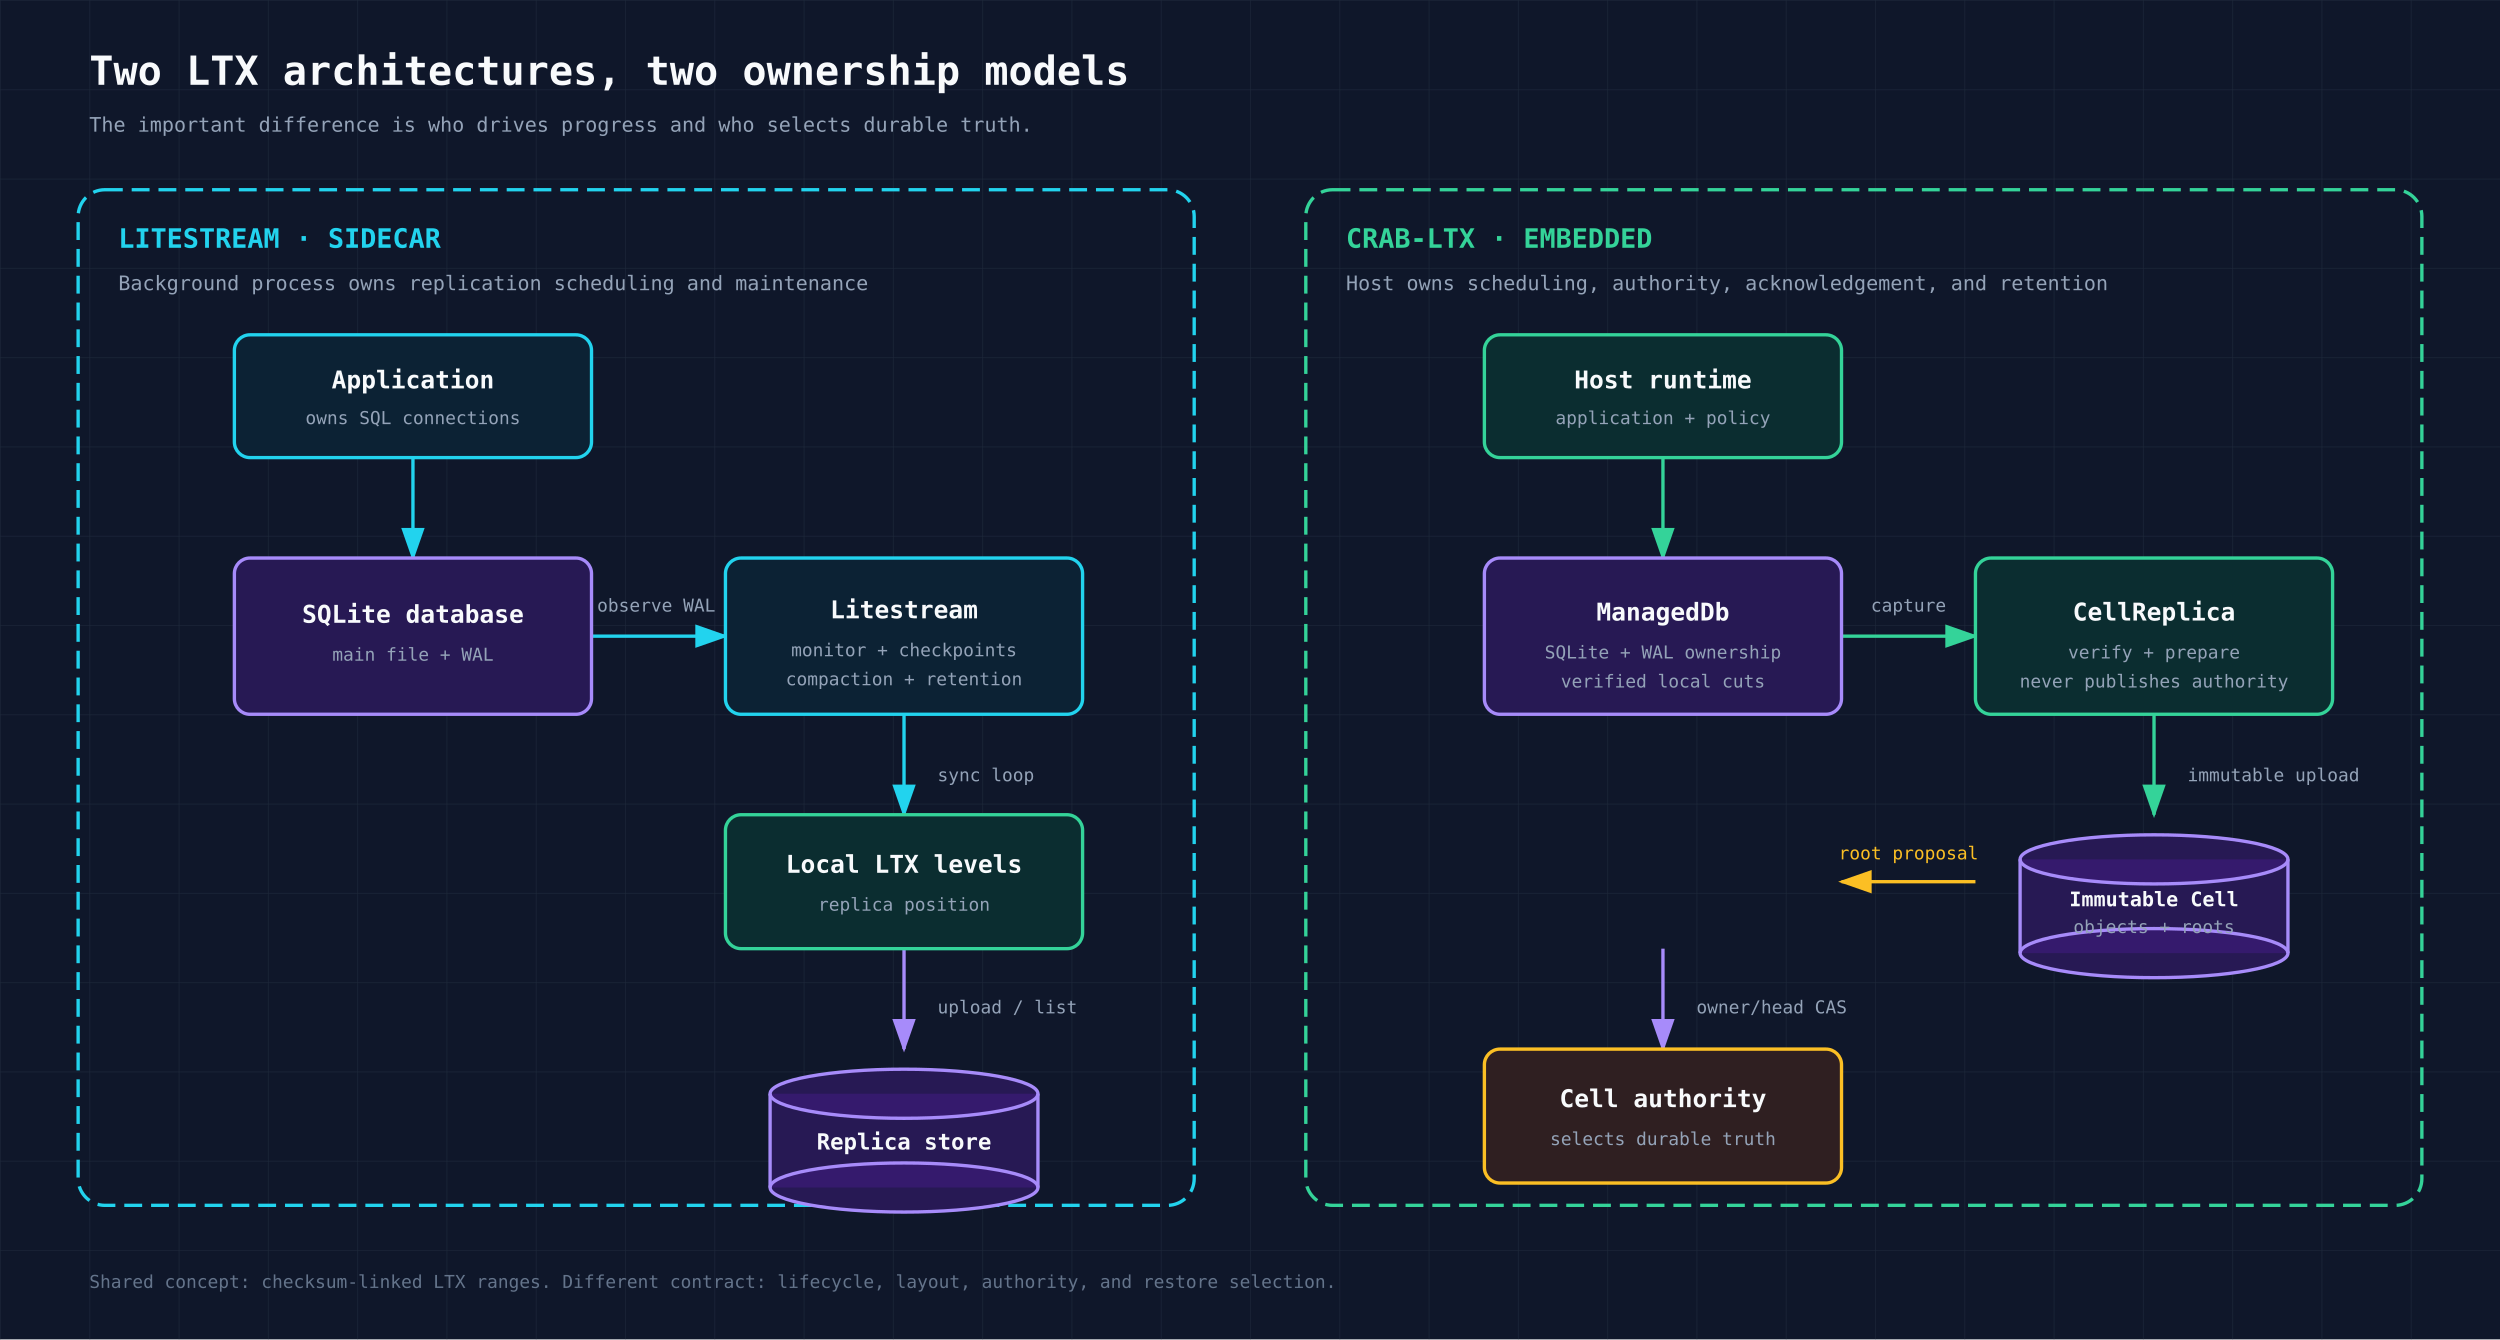
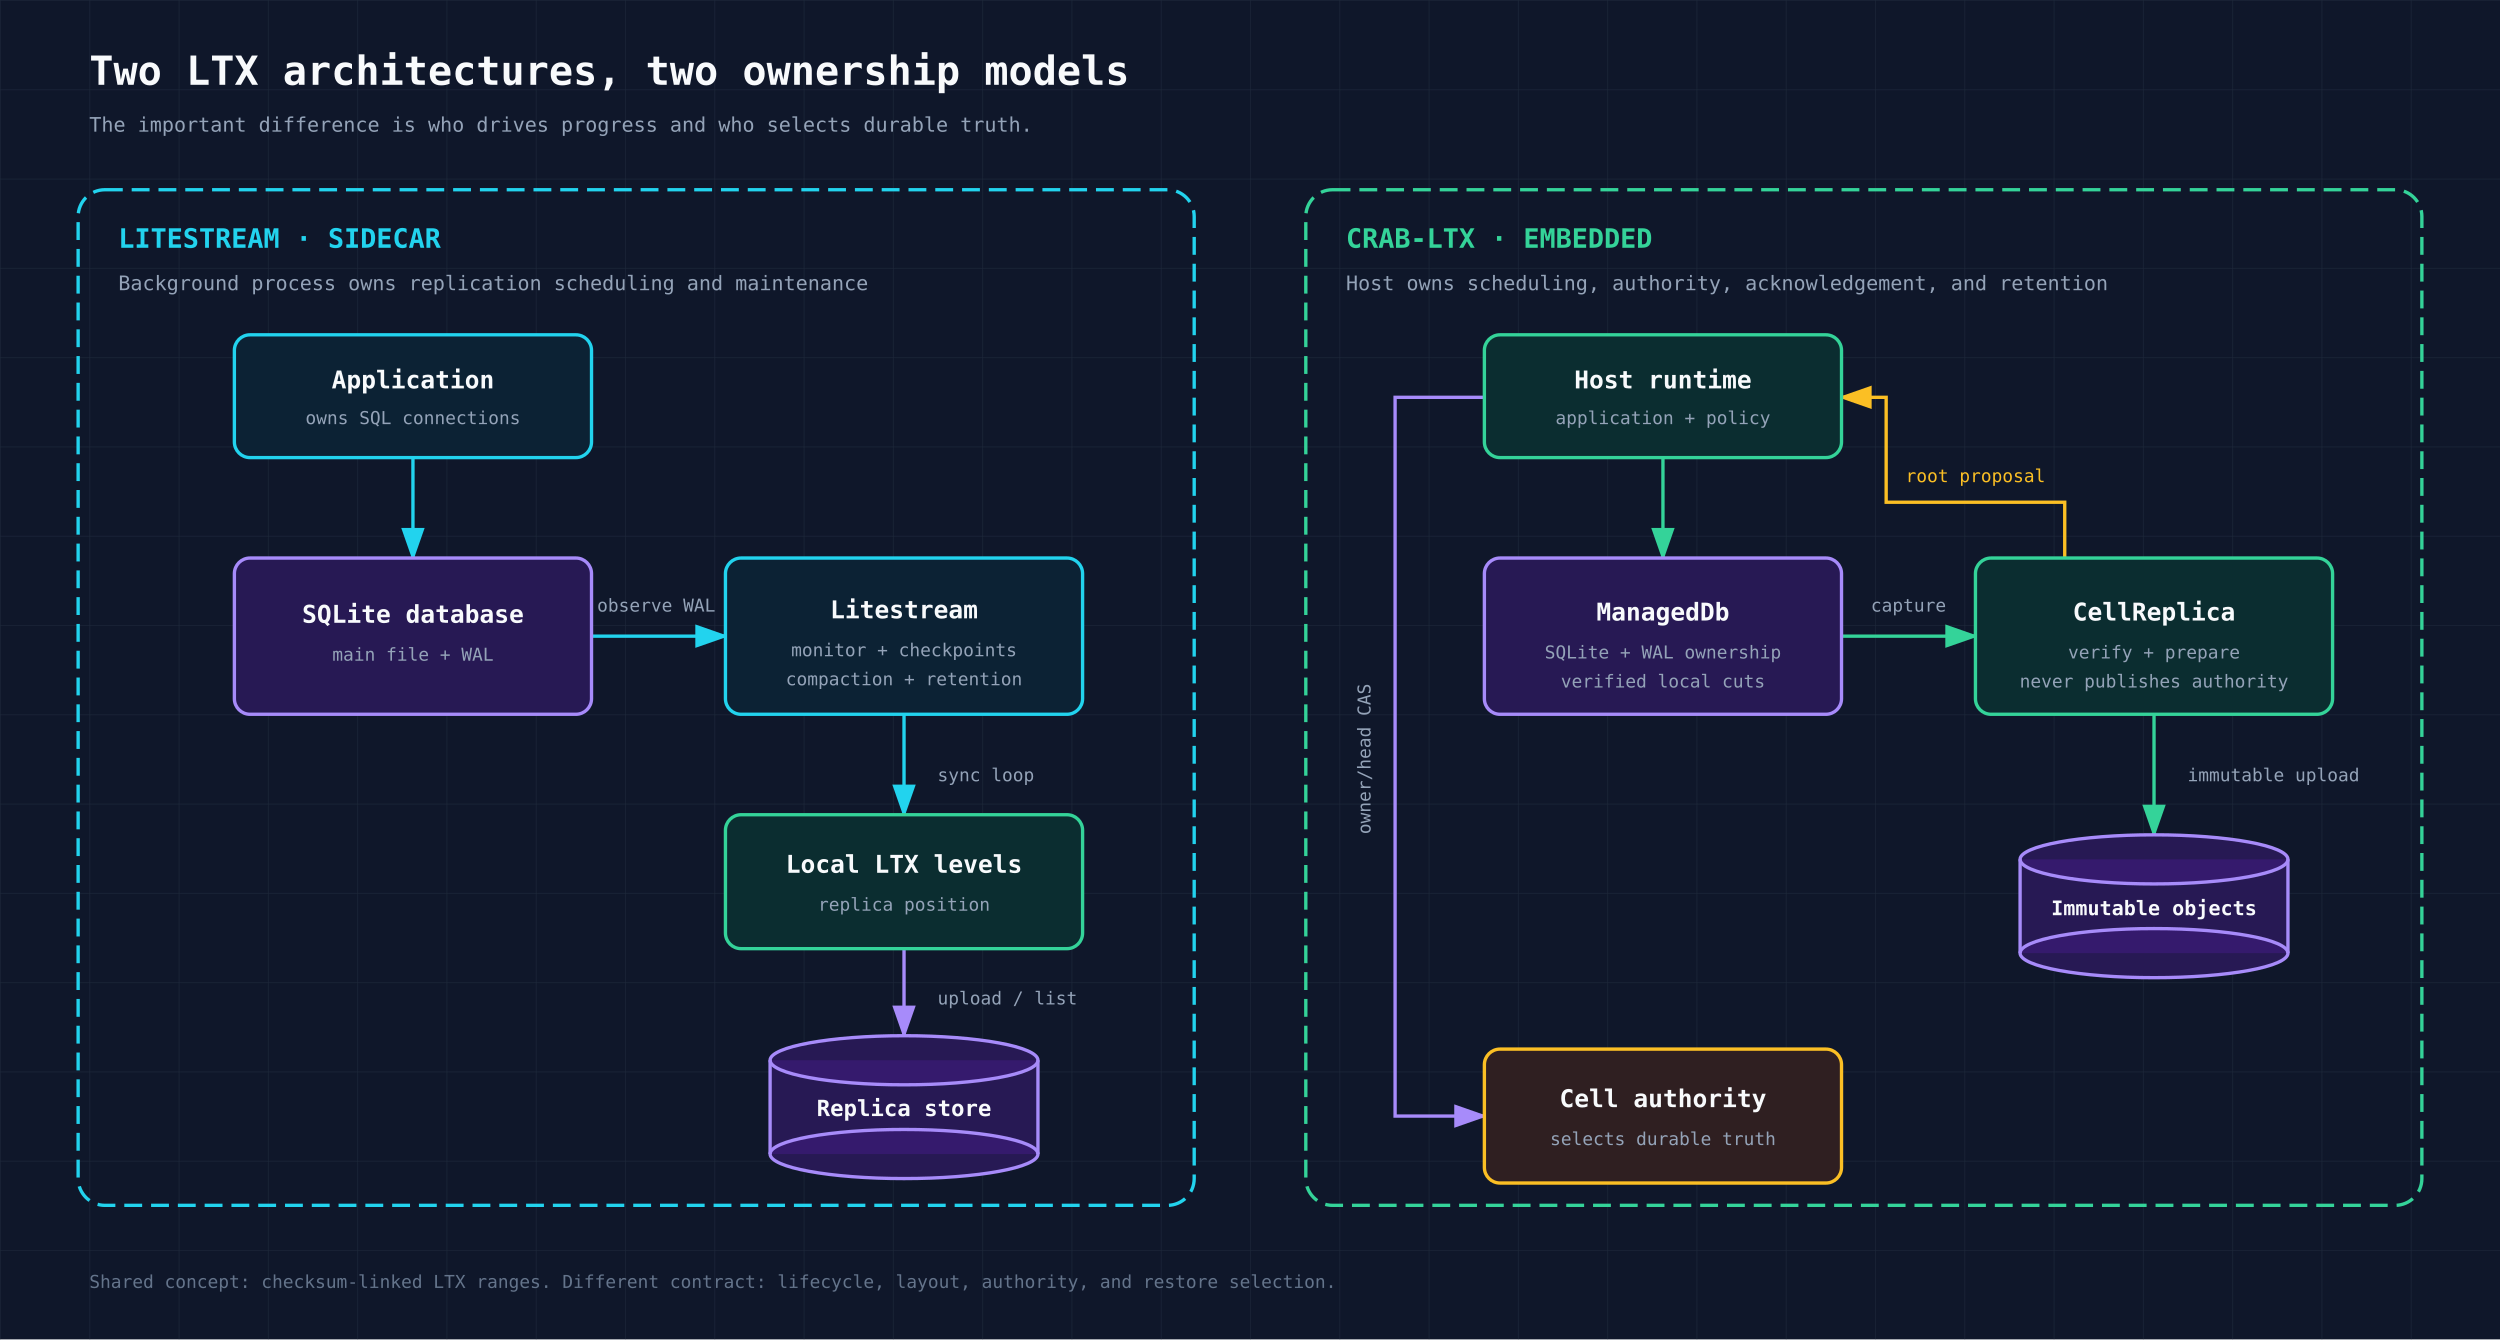
<svg xmlns="http://www.w3.org/2000/svg" viewBox="0 0 1120 600" role="img" aria-labelledby="title description">
  <style>text { font-family: 'SF Mono', 'Cascadia Code', 'DejaVu Sans Mono', monospace; }</style>
  <defs>
    <pattern id="grid" width="40" height="40" patternUnits="userSpaceOnUse">
      <path d="M 40 0 L 0 0 0 40" fill="none" stroke="#1e293b" stroke-width="0.5" />
    </pattern>
    <marker id="arrow-cyan" markerWidth="10" markerHeight="7" refX="9" refY="3.5" orient="auto">
      <polygon points="0 0, 10 3.5, 0 7" fill="#22d3ee" />
    </marker>
    <marker id="arrow-emerald" markerWidth="10" markerHeight="7" refX="9" refY="3.5" orient="auto">
      <polygon points="0 0, 10 3.5, 0 7" fill="#34d399" />
    </marker>
    <marker id="arrow-violet" markerWidth="10" markerHeight="7" refX="9" refY="3.5" orient="auto">
      <polygon points="0 0, 10 3.5, 0 7" fill="#a78bfa" />
    </marker>
    <marker id="arrow-amber" markerWidth="10" markerHeight="7" refX="9" refY="3.5" orient="auto">
      <polygon points="0 0, 10 3.5, 0 7" fill="#fbbf24" />
    </marker>
  </defs>
  <rect width="1120" height="600" fill="#0f172a" />
  <rect width="1120" height="600" fill="url(#grid)" />
  <text x="40" y="38" fill="#f8fafc" font-size="18" font-weight="700">Two LTX architectures, two ownership models</text>
  <text x="40" y="59" fill="#94a3b8" font-size="9">The important difference is who drives progress and who selects durable truth.</text>
  <rect x="35" y="85" width="500" height="455" rx="12" fill="none" stroke="#22d3ee" stroke-width="1.5" stroke-dasharray="8,4" />
  <text x="53" y="111" fill="#22d3ee" font-size="12" font-weight="700">LITESTREAM · SIDECAR</text>
  <text x="53" y="130" fill="#94a3b8" font-size="9">Background process owns replication scheduling and maintenance</text>
  <path d="M 185 205 L 185 250" fill="none" stroke="#22d3ee" stroke-width="1.5" marker-end="url(#arrow-cyan)" />
  <path d="M 265 285 L 325 285" fill="none" stroke="#22d3ee" stroke-width="1.5" marker-end="url(#arrow-cyan)" />
  <path d="M 405 320 L 405 365" fill="none" stroke="#22d3ee" stroke-width="1.5" marker-end="url(#arrow-cyan)" />
-   <path d="M 405 425 L 405 470" fill="none" stroke="#a78bfa" stroke-width="1.5" marker-end="url(#arrow-violet)" />
+   <path d="M 405 425 L 405 464" fill="none" stroke="#a78bfa" stroke-width="1.5" marker-end="url(#arrow-violet)" />
  <text x="294" y="274" fill="#94a3b8" font-size="8" text-anchor="middle">observe WAL</text>
  <text x="420" y="350" fill="#94a3b8" font-size="8">sync loop</text>
-   <text x="420" y="454" fill="#94a3b8" font-size="8">upload / list</text>
+   <text x="420" y="450" fill="#94a3b8" font-size="8">upload / list</text>
  <rect x="105" y="150" width="160" height="55" rx="7" fill="#0f172a" />
  <rect x="105" y="150" width="160" height="55" rx="7" fill="rgba(8,51,68,0.4)" stroke="#22d3ee" stroke-width="1.5" />
  <text x="185" y="174" fill="#f8fafc" font-size="11" font-weight="600" text-anchor="middle">Application</text>
  <text x="185" y="190" fill="#94a3b8" font-size="8" text-anchor="middle">owns SQL connections</text>
  <rect x="105" y="250" width="160" height="70" rx="7" fill="#0f172a" />
  <rect x="105" y="250" width="160" height="70" rx="7" fill="rgba(76,29,149,0.4)" stroke="#a78bfa" stroke-width="1.5" />
  <text x="185" y="279" fill="#f8fafc" font-size="11" font-weight="600" text-anchor="middle">SQLite database</text>
  <text x="185" y="296" fill="#94a3b8" font-size="8" text-anchor="middle">main file + WAL</text>
  <rect x="325" y="250" width="160" height="70" rx="7" fill="#0f172a" />
  <rect x="325" y="250" width="160" height="70" rx="7" fill="rgba(8,51,68,0.4)" stroke="#22d3ee" stroke-width="1.5" />
  <text x="405" y="277" fill="#f8fafc" font-size="11" font-weight="600" text-anchor="middle">Litestream</text>
  <text x="405" y="294" fill="#94a3b8" font-size="8" text-anchor="middle">monitor + checkpoints</text>
  <text x="405" y="307" fill="#94a3b8" font-size="8" text-anchor="middle">compaction + retention</text>
  <rect x="325" y="365" width="160" height="60" rx="7" fill="#0f172a" />
  <rect x="325" y="365" width="160" height="60" rx="7" fill="rgba(6,78,59,0.4)" stroke="#34d399" stroke-width="1.5" />
  <text x="405" y="391" fill="#f8fafc" font-size="11" font-weight="600" text-anchor="middle">Local LTX levels</text>
  <text x="405" y="408" fill="#94a3b8" font-size="8" text-anchor="middle">replica position</text>
-   <g transform="translate(345,480)">
+   <g transform="translate(345,465)">
    <rect x="0" y="10" width="120" height="42" rx="2" fill="#0f172a" />
    <ellipse cx="60" cy="10" rx="60" ry="11" fill="#0f172a" />
    <ellipse cx="60" cy="52" rx="60" ry="11" fill="#0f172a" />
    <rect x="0" y="10" width="120" height="42" fill="rgba(76,29,149,0.4)" />
    <ellipse cx="60" cy="10" rx="60" ry="11" fill="rgba(76,29,149,0.4)" stroke="#a78bfa" stroke-width="1.5" />
    <ellipse cx="60" cy="52" rx="60" ry="11" fill="rgba(76,29,149,0.4)" stroke="#a78bfa" stroke-width="1.5" />
    <line x1="0" y1="10" x2="0" y2="52" stroke="#a78bfa" stroke-width="1.5" />
    <line x1="120" y1="10" x2="120" y2="52" stroke="#a78bfa" stroke-width="1.5" />
    <text x="60" y="35" fill="#f8fafc" font-size="10" font-weight="600" text-anchor="middle">Replica store</text>
  </g>
  <rect x="585" y="85" width="500" height="455" rx="12" fill="none" stroke="#34d399" stroke-width="1.5" stroke-dasharray="8,4" />
  <text x="603" y="111" fill="#34d399" font-size="12" font-weight="700">CRAB-LTX · EMBEDDED</text>
  <text x="603" y="130" fill="#94a3b8" font-size="9">Host owns scheduling, authority, acknowledgement, and retention</text>
  <path d="M 745 205 L 745 250" fill="none" stroke="#34d399" stroke-width="1.5" marker-end="url(#arrow-emerald)" />
  <path d="M 825 285 L 885 285" fill="none" stroke="#34d399" stroke-width="1.5" marker-end="url(#arrow-emerald)" />
-   <path d="M 965 320 L 965 365" fill="none" stroke="#34d399" stroke-width="1.5" marker-end="url(#arrow-emerald)" />
-   <path d="M 885 395 L 825 395" fill="none" stroke="#fbbf24" stroke-width="1.5" marker-end="url(#arrow-amber)" />
-   <path d="M 745 425 L 745 470" fill="none" stroke="#a78bfa" stroke-width="1.5" marker-end="url(#arrow-violet)" />
+   <path d="M 965 320 L 965 374" fill="none" stroke="#34d399" stroke-width="1.5" marker-end="url(#arrow-emerald)" />
+   <path d="M 925 250 L 925 225 L 845 225 L 845 178 L 825 178" fill="none" stroke="#fbbf24" stroke-width="1.5" marker-end="url(#arrow-amber)" />
+   <path d="M 665 178 L 625 178 L 625 500 L 665 500" fill="none" stroke="#a78bfa" stroke-width="1.5" marker-end="url(#arrow-violet)" />
  <text x="855" y="274" fill="#94a3b8" font-size="8" text-anchor="middle">capture</text>
  <text x="980" y="350" fill="#94a3b8" font-size="8">immutable upload</text>
-   <text x="855" y="385" fill="#fbbf24" font-size="8" text-anchor="middle">root proposal</text>
-   <text x="760" y="454" fill="#94a3b8" font-size="8">owner/head CAS</text>
+   <text x="885" y="216" fill="#fbbf24" font-size="8" text-anchor="middle">root proposal</text>
+   <text x="614" y="340" fill="#94a3b8" font-size="8" text-anchor="middle" transform="rotate(-90 614 340)">owner/head CAS</text>
  <rect x="665" y="150" width="160" height="55" rx="7" fill="#0f172a" />
  <rect x="665" y="150" width="160" height="55" rx="7" fill="rgba(6,78,59,0.4)" stroke="#34d399" stroke-width="1.5" />
  <text x="745" y="174" fill="#f8fafc" font-size="11" font-weight="600" text-anchor="middle">Host runtime</text>
  <text x="745" y="190" fill="#94a3b8" font-size="8" text-anchor="middle">application + policy</text>
  <rect x="665" y="250" width="160" height="70" rx="7" fill="#0f172a" />
  <rect x="665" y="250" width="160" height="70" rx="7" fill="rgba(76,29,149,0.4)" stroke="#a78bfa" stroke-width="1.5" />
  <text x="745" y="278" fill="#f8fafc" font-size="11" font-weight="600" text-anchor="middle">ManagedDb</text>
  <text x="745" y="295" fill="#94a3b8" font-size="8" text-anchor="middle">SQLite + WAL ownership</text>
  <text x="745" y="308" fill="#94a3b8" font-size="8" text-anchor="middle">verified local cuts</text>
  <rect x="885" y="250" width="160" height="70" rx="7" fill="#0f172a" />
  <rect x="885" y="250" width="160" height="70" rx="7" fill="rgba(6,78,59,0.4)" stroke="#34d399" stroke-width="1.5" />
  <text x="965" y="278" fill="#f8fafc" font-size="11" font-weight="600" text-anchor="middle">CellReplica</text>
  <text x="965" y="295" fill="#94a3b8" font-size="8" text-anchor="middle">verify + prepare</text>
  <text x="965" y="308" fill="#94a3b8" font-size="8" text-anchor="middle">never publishes authority</text>
  <g transform="translate(905,375)">
    <rect x="0" y="10" width="120" height="42" rx="2" fill="#0f172a" />
    <ellipse cx="60" cy="10" rx="60" ry="11" fill="#0f172a" />
    <ellipse cx="60" cy="52" rx="60" ry="11" fill="#0f172a" />
    <rect x="0" y="10" width="120" height="42" fill="rgba(76,29,149,0.4)" />
    <ellipse cx="60" cy="10" rx="60" ry="11" fill="rgba(76,29,149,0.4)" stroke="#a78bfa" stroke-width="1.5" />
    <ellipse cx="60" cy="52" rx="60" ry="11" fill="rgba(76,29,149,0.4)" stroke="#a78bfa" stroke-width="1.5" />
    <line x1="0" y1="10" x2="0" y2="52" stroke="#a78bfa" stroke-width="1.5" />
    <line x1="120" y1="10" x2="120" y2="52" stroke="#a78bfa" stroke-width="1.5" />
-     <text x="60" y="31" fill="#f8fafc" font-size="9" font-weight="600" text-anchor="middle">Immutable Cell</text>
-     <text x="60" y="43" fill="#94a3b8" font-size="8" text-anchor="middle">objects + roots</text>
+     <text x="60" y="35" fill="#f8fafc" font-size="9" font-weight="600" text-anchor="middle">Immutable objects</text>
  </g>
  <rect x="665" y="470" width="160" height="60" rx="7" fill="#0f172a" />
  <rect x="665" y="470" width="160" height="60" rx="7" fill="rgba(120,53,15,0.3)" stroke="#fbbf24" stroke-width="1.5" />
  <text x="745" y="496" fill="#f8fafc" font-size="11" font-weight="600" text-anchor="middle">Cell authority</text>
  <text x="745" y="513" fill="#94a3b8" font-size="8" text-anchor="middle">selects durable truth</text>
  <text x="40" y="577" fill="#64748b" font-size="8">Shared concept: checksum-linked LTX ranges. Different contract: lifecycle, layout, authority, and restore selection.</text>
</svg>
